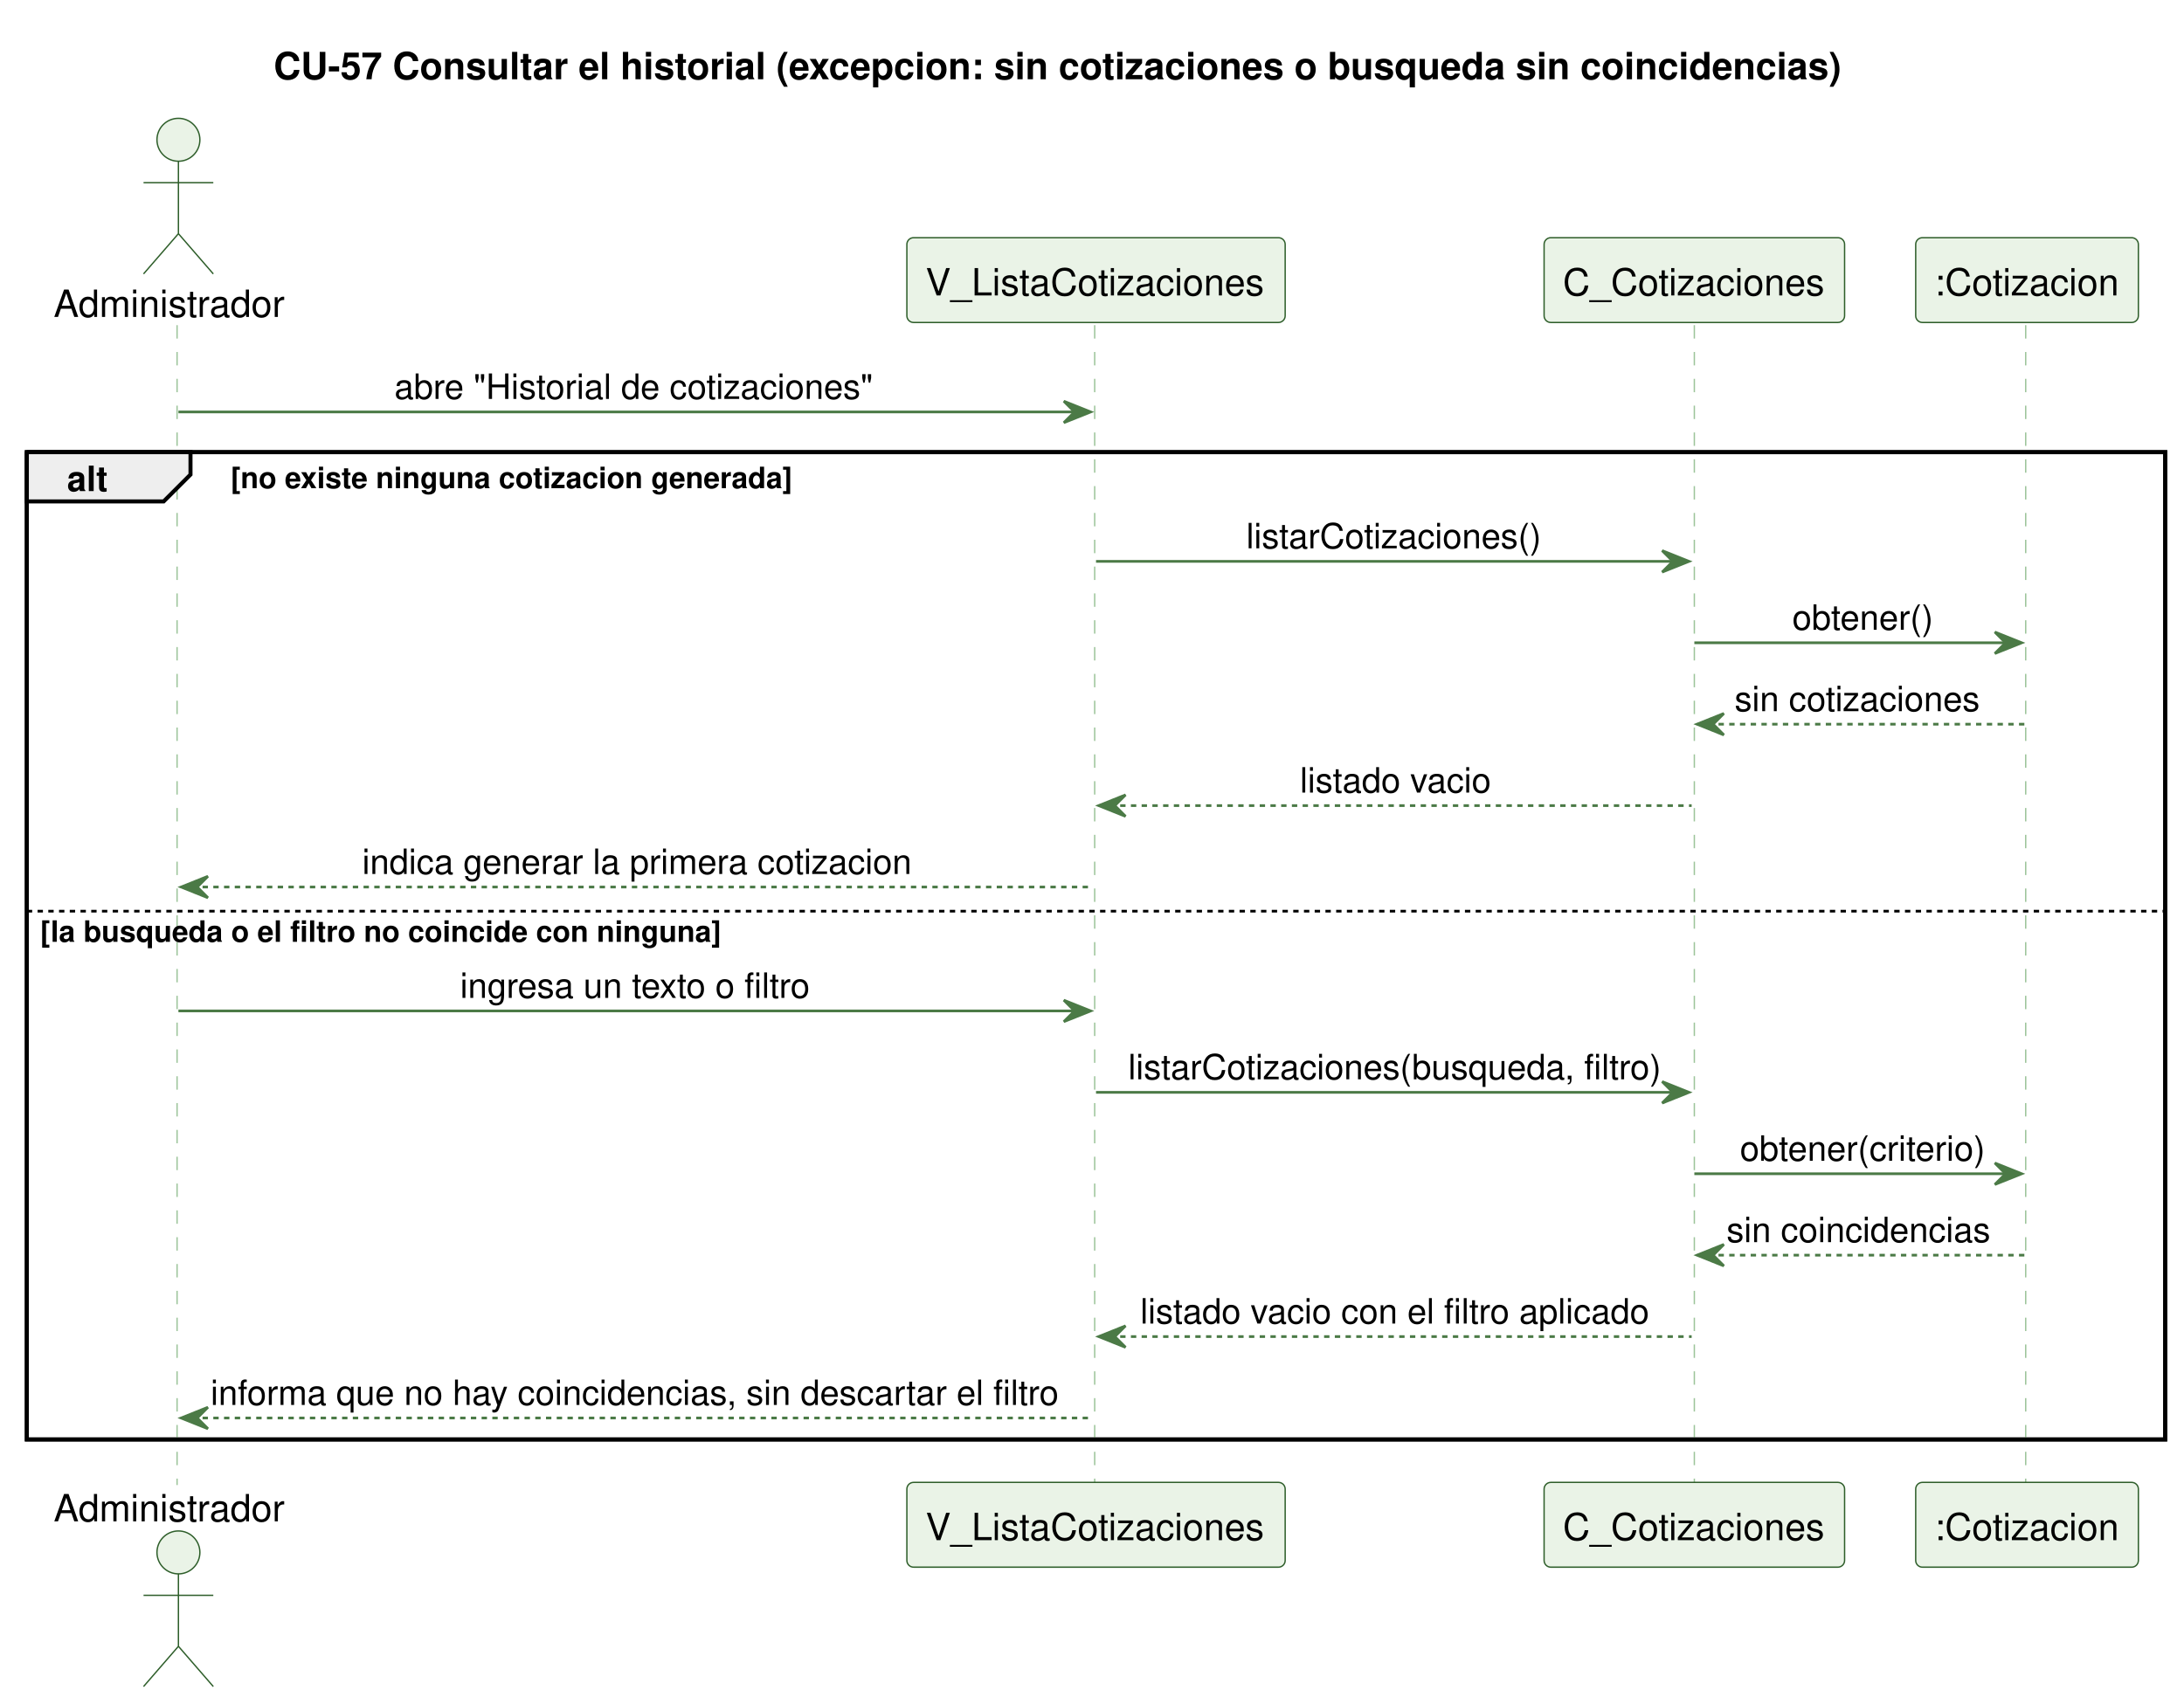
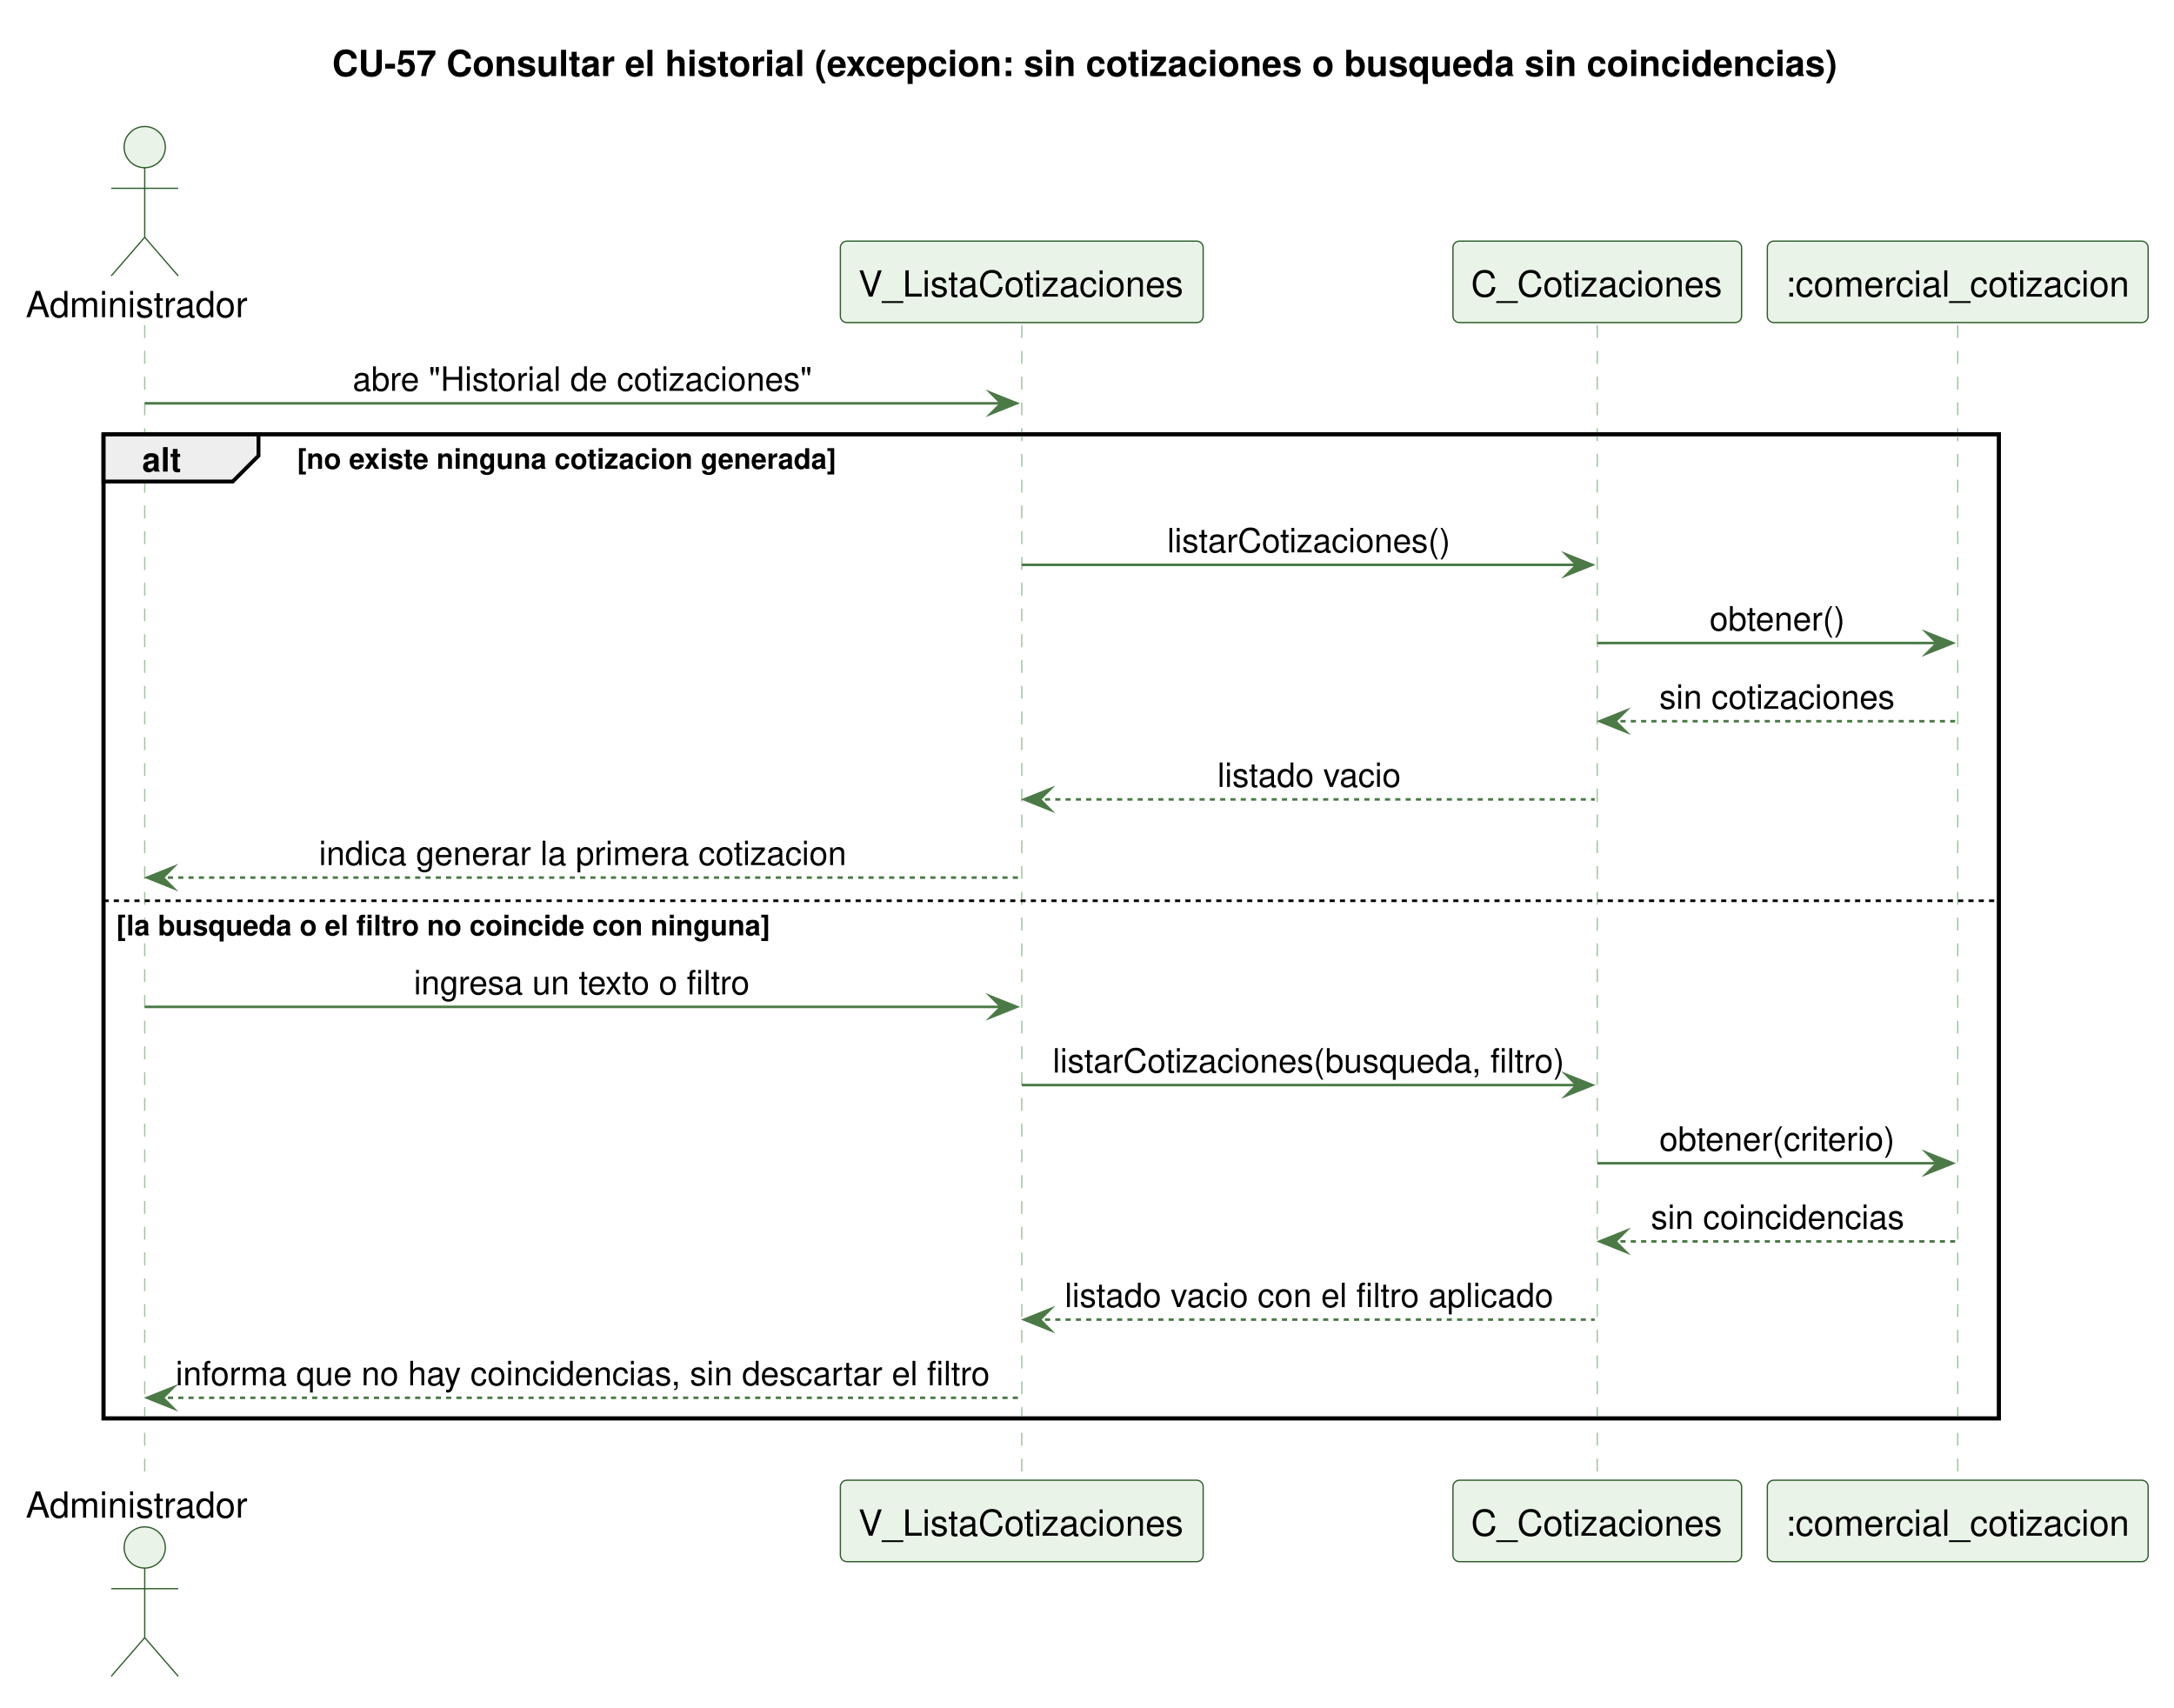
- <svg xmlns="http://www.w3.org/2000/svg" contentStyleType="text/css" height="635px" preserveAspectRatio="none" style="width:814px;height:635px;background:#FFFFFF;" version="1.1" viewBox="0 0 814 635" width="814px" zoomAndPan="magnify">
+ <svg xmlns="http://www.w3.org/2000/svg" version="1.1" data-diagram-type="SEQUENCE" style="width:844px;height:663px;background:#FFFFFF;" width="844px" height="663px" viewBox="0 0 844 663" zoomAndPan="magnify" preserveAspectRatio="none" contentStyleType="text/css">
  <defs />
-   <g>
-     <text fill="#000000" font-family="Helvetica" font-size="14" font-weight="bold" lengthAdjust="spacing" textLength="612" x="102" y="29.533">CU-57 Consultar el historial (excepcion: sin cotizaciones o busqueda sin coincidencias)</text>
-     <rect fill="none" height="368.055" style="stroke:#000000;stroke-width:1.5;" width="797" x="10" y="168.57" />
-     <line style="stroke:#9CC49A;stroke-width:0.5;stroke-dasharray:5.0,5.0;" x1="66" x2="66" y1="121.219" y2="553.625" />
-     <line style="stroke:#9CC49A;stroke-width:0.5;stroke-dasharray:5.0,5.0;" x1="408" x2="408" y1="121.219" y2="553.625" />
-     <line style="stroke:#9CC49A;stroke-width:0.5;stroke-dasharray:5.0,5.0;" x1="631.5" x2="631.5" y1="121.219" y2="553.625" />
-     <line style="stroke:#9CC49A;stroke-width:0.5;stroke-dasharray:5.0,5.0;" x1="755" x2="755" y1="121.219" y2="553.625" />
-     <text fill="#000000" font-family="Helvetica" font-size="14" lengthAdjust="spacing" textLength="87" x="20" y="118.143">Administrador</text>
-     <ellipse cx="66.5" cy="52.109" fill="#EAF3E7" rx="8" ry="8" style="stroke:#2E5E2A;stroke-width:0.5;" />
-     <path d="M66.5,60.109 L66.5,87.109 M53.5,68.109 L79.5,68.109 M66.5,87.109 L53.5,102.109 M66.5,87.109 L79.5,102.109 " fill="none" style="stroke:#2E5E2A;stroke-width:0.5;" />
-     <text fill="#000000" font-family="Helvetica" font-size="14" lengthAdjust="spacing" textLength="87" x="20" y="567.158">Administrador</text>
-     <ellipse cx="66.5" cy="578.734" fill="#EAF3E7" rx="8" ry="8" style="stroke:#2E5E2A;stroke-width:0.5;" />
-     <path d="M66.5,586.734 L66.5,613.734 M53.5,594.734 L79.5,594.734 M66.5,613.734 L53.5,628.734 M66.5,613.734 L79.5,628.734 " fill="none" style="stroke:#2E5E2A;stroke-width:0.5;" />
-     <rect fill="#EAF3E7" height="31.609" rx="2.5" ry="2.5" style="stroke:#2E5E2A;stroke-width:0.5;" width="141" x="338" y="88.609" />
-     <text fill="#000000" font-family="Helvetica" font-size="14" lengthAdjust="spacing" textLength="127" x="345" y="110.143">V_ListaCotizaciones</text>
-     <rect fill="#EAF3E7" height="31.609" rx="2.5" ry="2.5" style="stroke:#2E5E2A;stroke-width:0.5;" width="141" x="338" y="552.625" />
-     <text fill="#000000" font-family="Helvetica" font-size="14" lengthAdjust="spacing" textLength="127" x="345" y="574.158">V_ListaCotizaciones</text>
-     <rect fill="#EAF3E7" height="31.609" rx="2.5" ry="2.5" style="stroke:#2E5E2A;stroke-width:0.5;" width="112" x="575.5" y="88.609" />
-     <text fill="#000000" font-family="Helvetica" font-size="14" lengthAdjust="spacing" textLength="98" x="582.5" y="110.143">C_Cotizaciones</text>
-     <rect fill="#EAF3E7" height="31.609" rx="2.5" ry="2.5" style="stroke:#2E5E2A;stroke-width:0.5;" width="112" x="575.5" y="552.625" />
-     <text fill="#000000" font-family="Helvetica" font-size="14" lengthAdjust="spacing" textLength="98" x="582.5" y="574.158">C_Cotizaciones</text>
-     <rect fill="#EAF3E7" height="31.609" rx="2.5" ry="2.5" style="stroke:#2E5E2A;stroke-width:0.5;" width="83" x="714" y="88.609" />
-     <text fill="#000000" font-family="Helvetica" font-size="14" lengthAdjust="spacing" textLength="69" x="721" y="110.143">:Cotizacion</text>
-     <rect fill="#EAF3E7" height="31.609" rx="2.5" ry="2.5" style="stroke:#2E5E2A;stroke-width:0.5;" width="83" x="714" y="552.625" />
-     <text fill="#000000" font-family="Helvetica" font-size="14" lengthAdjust="spacing" textLength="69" x="721" y="574.158">:Cotizacion</text>
-     <polygon fill="#4B7A46" points="396.5,149.57,406.5,153.57,396.5,157.57,400.5,153.57" style="stroke:#4B7A46;stroke-width:1.0;" />
-     <line style="stroke:#4B7A46;stroke-width:1.0;" x1="66.5" x2="402.5" y1="153.57" y2="153.57" />
-     <text fill="#000000" font-family="Helvetica" font-size="13" lengthAdjust="spacing" textLength="181" x="147" y="148.714">abre "Historial de cotizaciones"</text>
-     <path d="M10,168.57 L71,168.57 L71,176.922 L61,186.922 L10,186.922 L10,168.57 " fill="#EEEEEE" style="stroke:#000000;stroke-width:1.5;" />
-     <rect fill="none" height="368.055" style="stroke:#000000;stroke-width:1.5;" width="797" x="10" y="168.57" />
-     <text fill="#000000" font-family="Helvetica" font-size="13" font-weight="bold" lengthAdjust="spacing" textLength="16" x="25" y="183.065">alt</text>
-     <text fill="#000000" font-family="Helvetica" font-size="11" font-weight="bold" lengthAdjust="spacing" textLength="219" x="86" y="181.989">[no existe ninguna cotizacion generada]</text>
-     <polygon fill="#4B7A46" points="619.5,205.273,629.5,209.273,619.5,213.273,623.5,209.273" style="stroke:#4B7A46;stroke-width:1.0;" />
-     <line style="stroke:#4B7A46;stroke-width:1.0;" x1="408.5" x2="625.5" y1="209.273" y2="209.273" />
-     <text fill="#000000" font-family="Helvetica" font-size="13" lengthAdjust="spacing" textLength="111" x="464.5" y="204.417">listarCotizaciones()</text>
-     <polygon fill="#4B7A46" points="743.5,235.625,753.5,239.625,743.5,243.625,747.5,239.625" style="stroke:#4B7A46;stroke-width:1.0;" />
-     <line style="stroke:#4B7A46;stroke-width:1.0;" x1="631.5" x2="749.5" y1="239.625" y2="239.625" />
-     <text fill="#000000" font-family="Helvetica" font-size="13" lengthAdjust="spacing" textLength="51" x="668" y="234.769">obtener()</text>
-     <polygon fill="#4B7A46" points="642.5,265.977,632.5,269.977,642.5,273.977,638.5,269.977" style="stroke:#4B7A46;stroke-width:1.0;" />
-     <line style="stroke:#4B7A46;stroke-width:1.0;stroke-dasharray:2.0,2.0;" x1="636.5" x2="754.5" y1="269.977" y2="269.977" />
-     <text fill="#000000" font-family="Helvetica" font-size="13" lengthAdjust="spacing" textLength="94" x="646.5" y="265.12">sin cotizaciones</text>
-     <polygon fill="#4B7A46" points="419.5,296.328,409.5,300.328,419.5,304.328,415.5,300.328" style="stroke:#4B7A46;stroke-width:1.0;" />
-     <line style="stroke:#4B7A46;stroke-width:1.0;stroke-dasharray:2.0,2.0;" x1="413.5" x2="630.5" y1="300.328" y2="300.328" />
-     <text fill="#000000" font-family="Helvetica" font-size="13" lengthAdjust="spacing" textLength="71" x="484.5" y="295.472">listado vacio</text>
-     <polygon fill="#4B7A46" points="77.5,326.68,67.5,330.68,77.5,334.68,73.5,330.68" style="stroke:#4B7A46;stroke-width:1.0;" />
-     <line style="stroke:#4B7A46;stroke-width:1.0;stroke-dasharray:2.0,2.0;" x1="71.5" x2="407.5" y1="330.68" y2="330.68" />
-     <text fill="#000000" font-family="Helvetica" font-size="13" lengthAdjust="spacing" textLength="205" x="135" y="325.823">indica generar la primera cotizacion</text>
-     <line style="stroke:#000000;stroke-width:1.0;stroke-dasharray:2.0,2.0;" x1="10" x2="807" y1="339.68" y2="339.68" />
-     <text fill="#000000" font-family="Helvetica" font-size="11" font-weight="bold" lengthAdjust="spacing" textLength="263" x="15" y="351.099">[la busqueda o el filtro no coincide con ninguna]</text>
-     <polygon fill="#4B7A46" points="396.5,372.867,406.5,376.867,396.5,380.867,400.5,376.867" style="stroke:#4B7A46;stroke-width:1.0;" />
-     <line style="stroke:#4B7A46;stroke-width:1.0;" x1="66.5" x2="402.5" y1="376.867" y2="376.867" />
-     <text fill="#000000" font-family="Helvetica" font-size="13" lengthAdjust="spacing" textLength="132" x="171.5" y="372.011">ingresa un texto o filtro</text>
-     <polygon fill="#4B7A46" points="619.5,403.219,629.5,407.219,619.5,411.219,623.5,407.219" style="stroke:#4B7A46;stroke-width:1.0;" />
-     <line style="stroke:#4B7A46;stroke-width:1.0;" x1="408.5" x2="625.5" y1="407.219" y2="407.219" />
-     <text fill="#000000" font-family="Helvetica" font-size="13" lengthAdjust="spacing" textLength="199" x="420.5" y="402.362">listarCotizaciones(busqueda, filtro)</text>
-     <polygon fill="#4B7A46" points="743.5,433.57,753.5,437.57,743.5,441.57,747.5,437.57" style="stroke:#4B7A46;stroke-width:1.0;" />
-     <line style="stroke:#4B7A46;stroke-width:1.0;" x1="631.5" x2="749.5" y1="437.57" y2="437.57" />
-     <text fill="#000000" font-family="Helvetica" font-size="13" lengthAdjust="spacing" textLength="90" x="648.5" y="432.714">obtener(criterio)</text>
-     <polygon fill="#4B7A46" points="642.5,463.922,632.5,467.922,642.5,471.922,638.5,467.922" style="stroke:#4B7A46;stroke-width:1.0;" />
-     <line style="stroke:#4B7A46;stroke-width:1.0;stroke-dasharray:2.0,2.0;" x1="636.5" x2="754.5" y1="467.922" y2="467.922" />
-     <text fill="#000000" font-family="Helvetica" font-size="13" lengthAdjust="spacing" textLength="100" x="643.5" y="463.065">sin coincidencias</text>
-     <polygon fill="#4B7A46" points="419.5,494.273,409.5,498.273,419.5,502.273,415.5,498.273" style="stroke:#4B7A46;stroke-width:1.0;" />
-     <line style="stroke:#4B7A46;stroke-width:1.0;stroke-dasharray:2.0,2.0;" x1="413.5" x2="630.5" y1="498.273" y2="498.273" />
-     <text fill="#000000" font-family="Helvetica" font-size="13" lengthAdjust="spacing" textLength="190" x="425" y="493.417">listado vacio con el filtro aplicado</text>
-     <polygon fill="#4B7A46" points="77.5,524.625,67.5,528.625,77.5,532.625,73.5,528.625" style="stroke:#4B7A46;stroke-width:1.0;" />
-     <line style="stroke:#4B7A46;stroke-width:1.0;stroke-dasharray:2.0,2.0;" x1="71.5" x2="407.5" y1="528.625" y2="528.625" />
-     <text fill="#000000" font-family="Helvetica" font-size="13" lengthAdjust="spacing" textLength="318" x="78.5" y="523.769">informa que no hay coincidencias, sin descartar el filtro</text>
+   <g font-family="sans-serif" lengthAdjust="spacing">
+     <g class="title" data-source-line="13">
+       <text x="128.966" y="29.533" fill="#000" font-size="14" textLength="585.026" font-weight="700" font-family="Helvetica">CU-57 Consultar el historial (excepcion: sin cotizaciones o busqueda sin coincidencias)</text>
+     </g>
+     <rect x="40.183" y="168.57" width="735.859" height="382.055" fill="none" style="stroke:#000;stroke-width:1.5;" />
+     <g>
+       <rect x="52.683" y="126.219" width="8" height="448.406" fill="#000" fill-opacity="0" />
+       <line x1="56.183" y1="126.219" x2="56.183" y2="574.625" style="stroke:#9CC49A;stroke-width:0.5;stroke-dasharray:5,5;" />
+     </g>
+     <g>
+       <rect x="393.177" y="126.219" width="8" height="448.406" fill="#000" fill-opacity="0" />
+       <line x1="396.677" y1="126.219" x2="396.677" y2="574.625" style="stroke:#9CC49A;stroke-width:0.5;stroke-dasharray:5,5;" />
+     </g>
+     <g>
+       <rect x="616.601" y="126.219" width="8" height="448.406" fill="#000" fill-opacity="0" />
+       <line x1="620.101" y1="126.219" x2="620.101" y2="574.625" style="stroke:#9CC49A;stroke-width:0.5;stroke-dasharray:5,5;" />
+     </g>
+     <g>
+       <rect x="756.542" y="126.219" width="8" height="448.406" fill="#000" fill-opacity="0" />
+       <line x1="760.042" y1="126.219" x2="760.042" y2="574.625" style="stroke:#9CC49A;stroke-width:0.5;stroke-dasharray:5,5;" />
+     </g>
+     <text x="10" y="123.143" fill="#000" font-size="14" textLength="86.365" font-family="Helvetica">Administrador</text>
+     <ellipse cx="56.183" cy="57.109" rx="8" ry="8" fill="#EAF3E7" style="stroke:#2E5E2A;stroke-width:0.5;" />
+     <path d="M56.183,65.109 L56.183,92.109 M43.183,73.109 L69.183,73.109 M56.183,92.109 L43.183,107.109 M56.183,92.109 L69.183,107.109" style="stroke:#2E5E2A;stroke-width:0.5;" fill="none" />
+     <rect x="326.253" y="93.609" width="140.848" height="31.609" fill="#EAF3E7" style="stroke:#2E5E2A;stroke-width:0.5;" rx="2.5" ry="2.5" />
+     <text x="333.253" y="115.143" fill="#000" font-size="14" textLength="126.848" font-family="Helvetica">V_ListaCotizaciones</text>
+     <rect x="564.077" y="93.609" width="112.048" height="31.609" fill="#EAF3E7" style="stroke:#2E5E2A;stroke-width:0.5;" rx="2.5" ry="2.5" />
+     <text x="571.077" y="115.143" fill="#000" font-size="14" textLength="98.048" font-family="Helvetica">C_Cotizaciones</text>
+     <rect x="686.125" y="93.609" width="147.834" height="31.609" fill="#EAF3E7" style="stroke:#2E5E2A;stroke-width:0.5;" rx="2.5" ry="2.5" />
+     <text x="693.125" y="115.143" fill="#000" font-size="14" textLength="133.834" font-family="Helvetica">:comercial_cotizacion</text>
+     <text x="10" y="589.158" fill="#000" font-size="14" textLength="86.365" font-family="Helvetica">Administrador</text>
+     <ellipse cx="56.183" cy="600.734" rx="8" ry="8" fill="#EAF3E7" style="stroke:#2E5E2A;stroke-width:0.5;" />
+     <path d="M56.183,608.734 L56.183,635.734 M43.183,616.734 L69.183,616.734 M56.183,635.734 L43.183,650.734 M56.183,635.734 L69.183,650.734" style="stroke:#2E5E2A;stroke-width:0.5;" fill="none" />
+     <rect x="326.253" y="574.625" width="140.848" height="31.609" fill="#EAF3E7" style="stroke:#2E5E2A;stroke-width:0.5;" rx="2.5" ry="2.5" />
+     <text x="333.253" y="596.158" fill="#000" font-size="14" textLength="126.848" font-family="Helvetica">V_ListaCotizaciones</text>
+     <rect x="564.077" y="574.625" width="112.048" height="31.609" fill="#EAF3E7" style="stroke:#2E5E2A;stroke-width:0.5;" rx="2.5" ry="2.5" />
+     <text x="571.077" y="596.158" fill="#000" font-size="14" textLength="98.048" font-family="Helvetica">C_Cotizaciones</text>
+     <rect x="686.125" y="574.625" width="147.834" height="31.609" fill="#EAF3E7" style="stroke:#2E5E2A;stroke-width:0.5;" rx="2.5" ry="2.5" />
+     <text x="693.125" y="596.158" fill="#000" font-size="14" textLength="133.834" font-family="Helvetica">:comercial_cotizacion</text>
+     <polygon points="384.677,152.57,394.677,156.57,384.677,160.57,388.677,156.57" fill="#4B7A46" style="stroke:#4B7A46;stroke-width:1;stroke-linejoin:miter;stroke-miterlimit:10;" />
+     <line x1="56.183" y1="156.57" x2="390.677" y2="156.57" style="stroke:#4B7A46;stroke-width:1;" />
+     <text x="136.912" y="151.714" fill="#000" font-size="13" textLength="179.036" font-family="Helvetica">abre "Historial de cotizaciones"</text>
+     <path d="M40.183,168.57 L100.354,168.57 L100.354,176.922 L90.354,186.922 L40.183,186.922 L40.183,168.57" style="stroke:#000;stroke-width:1.5;" fill="#EEE" />
+     <rect x="40.183" y="168.57" width="735.859" height="382.055" fill="none" style="stroke:#000;stroke-width:1.5;" />
+     <text x="55.183" y="183.065" fill="#000" font-size="13" textLength="15.171" font-weight="700" font-family="Helvetica">alt</text>
+     <text x="115.354" y="181.989" fill="#000" font-size="11" textLength="209.645" font-weight="700" font-family="Helvetica">[no existe ninguna cotizacion generada]</text>
+     <polygon points="608.101,215.273,618.101,219.273,608.101,223.273,612.101,219.273" fill="#4B7A46" style="stroke:#4B7A46;stroke-width:1;stroke-linejoin:miter;stroke-miterlimit:10;" />
+     <line x1="396.677" y1="219.273" x2="614.101" y2="219.273" style="stroke:#4B7A46;stroke-width:1;" />
+     <text x="453.123" y="214.417" fill="#000" font-size="13" textLength="110.532" font-family="Helvetica">listarCotizaciones()</text>
+     <polygon points="748.042,245.625,758.042,249.625,748.042,253.625,752.042,249.625" fill="#4B7A46" style="stroke:#4B7A46;stroke-width:1;stroke-linejoin:miter;stroke-miterlimit:10;" />
+     <line x1="620.101" y1="249.625" x2="754.042" y2="249.625" style="stroke:#4B7A46;stroke-width:1;" />
+     <text x="663.697" y="244.769" fill="#000" font-size="13" textLength="52.749" font-family="Helvetica">obtener()</text>
+     <polygon points="631.101,275.977,621.101,279.977,631.101,283.977,627.101,279.977" fill="#4B7A46" style="stroke:#4B7A46;stroke-width:1;stroke-linejoin:miter;stroke-miterlimit:10;" />
+     <line x1="625.101" y1="279.977" x2="759.042" y2="279.977" style="stroke:#4B7A46;stroke-width:1;stroke-dasharray:2,2;" />
+     <text x="644.188" y="275.12" fill="#000" font-size="13" textLength="91.768" font-family="Helvetica">sin cotizaciones</text>
+     <polygon points="407.677,306.328,397.677,310.328,407.677,314.328,403.677,310.328" fill="#4B7A46" style="stroke:#4B7A46;stroke-width:1;stroke-linejoin:miter;stroke-miterlimit:10;" />
+     <line x1="401.677" y1="310.328" x2="619.101" y2="310.328" style="stroke:#4B7A46;stroke-width:1;stroke-dasharray:2,2;" />
+     <text x="472.62" y="305.472" fill="#000" font-size="13" textLength="71.538" font-family="Helvetica">listado vacio</text>
+     <polygon points="67.183,336.68,57.183,340.68,67.183,344.68,63.183,340.68" fill="#4B7A46" style="stroke:#4B7A46;stroke-width:1;stroke-linejoin:miter;stroke-miterlimit:10;" />
+     <line x1="61.183" y1="340.68" x2="395.677" y2="340.68" style="stroke:#4B7A46;stroke-width:1;stroke-dasharray:2,2;" />
+     <text x="123.823" y="335.823" fill="#000" font-size="13" textLength="205.213" font-family="Helvetica">indica generar la primera cotizacion</text>
+     <line x1="40.183" y1="349.68" x2="776.042" y2="349.68" style="stroke:#000;stroke-width:1;stroke-dasharray:2,2;" />
+     <text x="45.183" y="363.099" fill="#000" font-size="11" textLength="253.618" font-weight="700" font-family="Helvetica">[la busqueda o el filtro no coincide con ninguna]</text>
+     <polygon points="384.677,386.867,394.677,390.867,384.677,394.867,388.677,390.867" fill="#4B7A46" style="stroke:#4B7A46;stroke-width:1;stroke-linejoin:miter;stroke-miterlimit:10;" />
+     <line x1="56.183" y1="390.867" x2="390.677" y2="390.867" style="stroke:#4B7A46;stroke-width:1;" />
+     <text x="160.671" y="386.011" fill="#000" font-size="13" textLength="131.517" font-family="Helvetica">ingresa un texto o filtro</text>
+     <polygon points="608.101,417.219,618.101,421.219,608.101,425.219,612.101,421.219" fill="#4B7A46" style="stroke:#4B7A46;stroke-width:1;stroke-linejoin:miter;stroke-miterlimit:10;" />
+     <line x1="396.677" y1="421.219" x2="614.101" y2="421.219" style="stroke:#4B7A46;stroke-width:1;" />
+     <text x="408.677" y="416.362" fill="#000" font-size="13" textLength="199.424" font-family="Helvetica">listarCotizaciones(busqueda, filtro)</text>
+     <polygon points="748.042,447.57,758.042,451.57,748.042,455.57,752.042,451.57" fill="#4B7A46" style="stroke:#4B7A46;stroke-width:1;stroke-linejoin:miter;stroke-miterlimit:10;" />
+     <line x1="620.101" y1="451.57" x2="754.042" y2="451.57" style="stroke:#4B7A46;stroke-width:1;" />
+     <text x="644.194" y="446.714" fill="#000" font-size="13" textLength="91.755" font-family="Helvetica">obtener(criterio)</text>
+     <polygon points="631.101,477.922,621.101,481.922,631.101,485.922,627.101,481.922" fill="#4B7A46" style="stroke:#4B7A46;stroke-width:1;stroke-linejoin:miter;stroke-miterlimit:10;" />
+     <line x1="625.101" y1="481.922" x2="759.042" y2="481.922" style="stroke:#4B7A46;stroke-width:1;stroke-dasharray:2,2;" />
+     <text x="640.934" y="477.065" fill="#000" font-size="13" textLength="98.274" font-family="Helvetica">sin coincidencias</text>
+     <polygon points="407.677,508.273,397.677,512.273,407.677,516.273,403.677,512.273" fill="#4B7A46" style="stroke:#4B7A46;stroke-width:1;stroke-linejoin:miter;stroke-miterlimit:10;" />
+     <line x1="401.677" y1="512.273" x2="619.101" y2="512.273" style="stroke:#4B7A46;stroke-width:1;stroke-dasharray:2,2;" />
+     <text x="413.365" y="507.417" fill="#000" font-size="13" textLength="190.049" font-family="Helvetica">listado vacio con el filtro aplicado</text>
+     <polygon points="67.183,538.625,57.183,542.625,67.183,546.625,63.183,542.625" fill="#4B7A46" style="stroke:#4B7A46;stroke-width:1;stroke-linejoin:miter;stroke-miterlimit:10;" />
+     <line x1="61.183" y1="542.625" x2="395.677" y2="542.625" style="stroke:#4B7A46;stroke-width:1;stroke-dasharray:2,2;" />
+     <text x="68.183" y="537.769" fill="#000" font-size="13" textLength="316.494" font-family="Helvetica">informa que no hay coincidencias, sin descartar el filtro</text>
  </g>
</svg>
